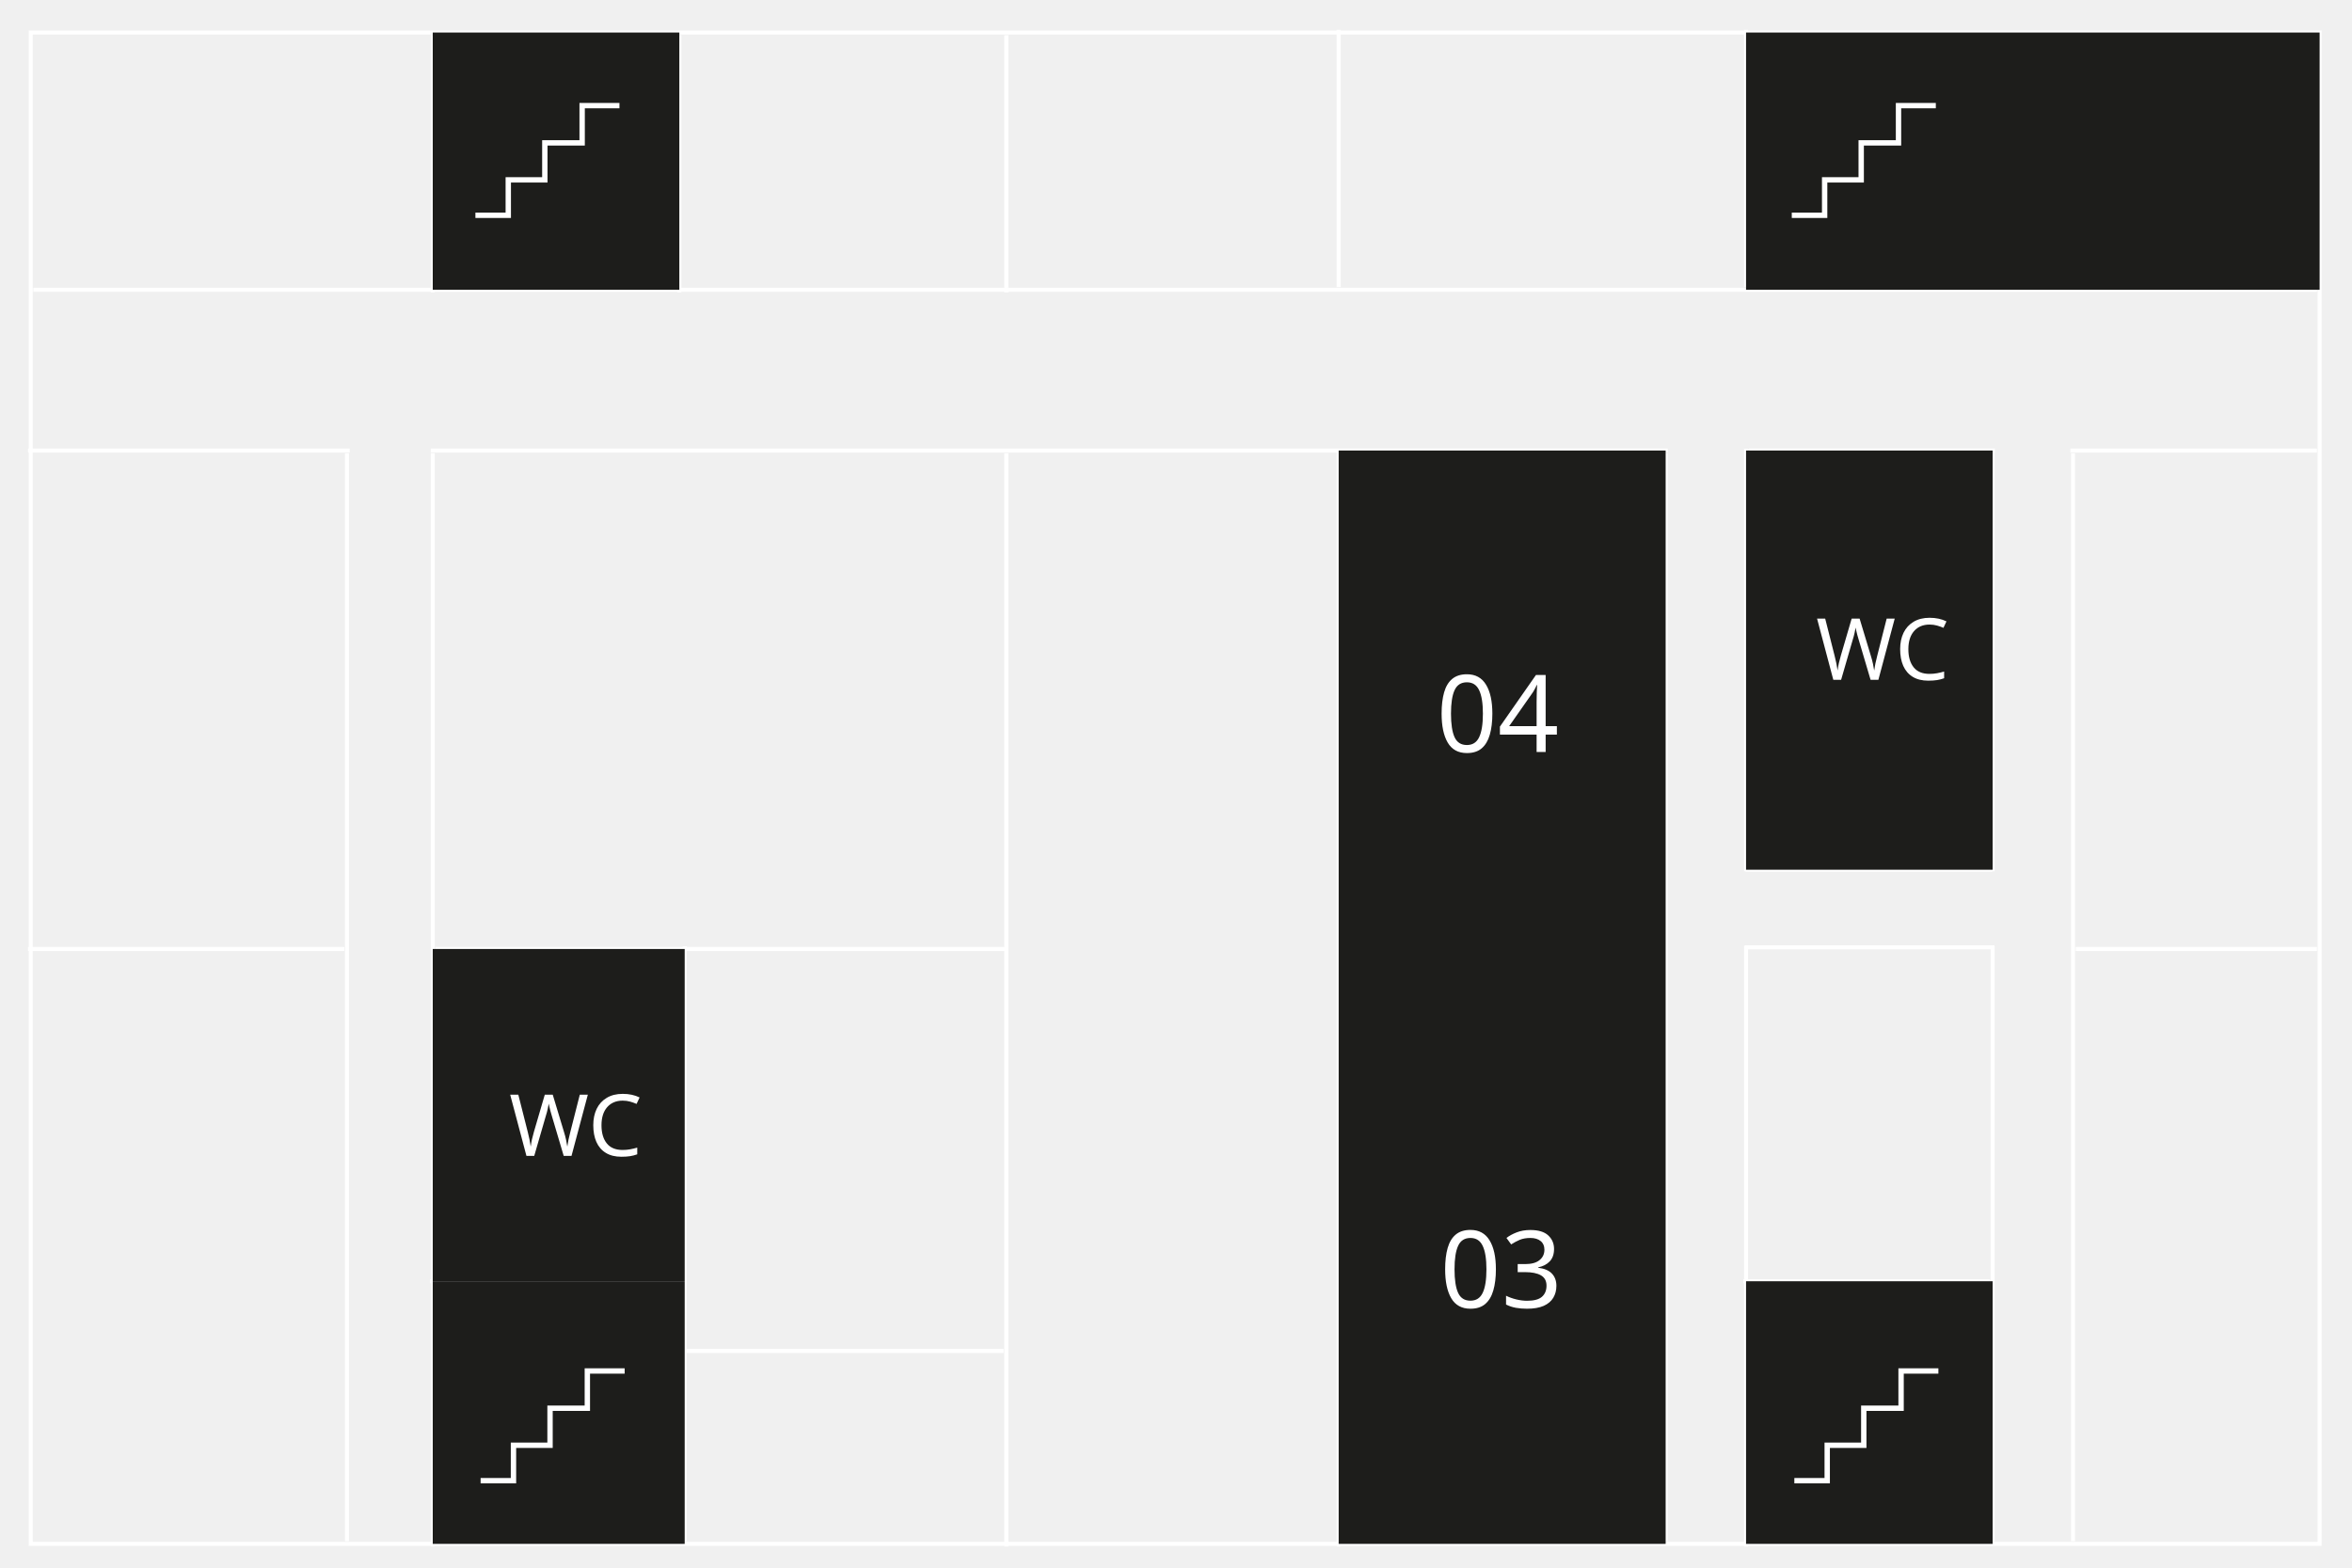
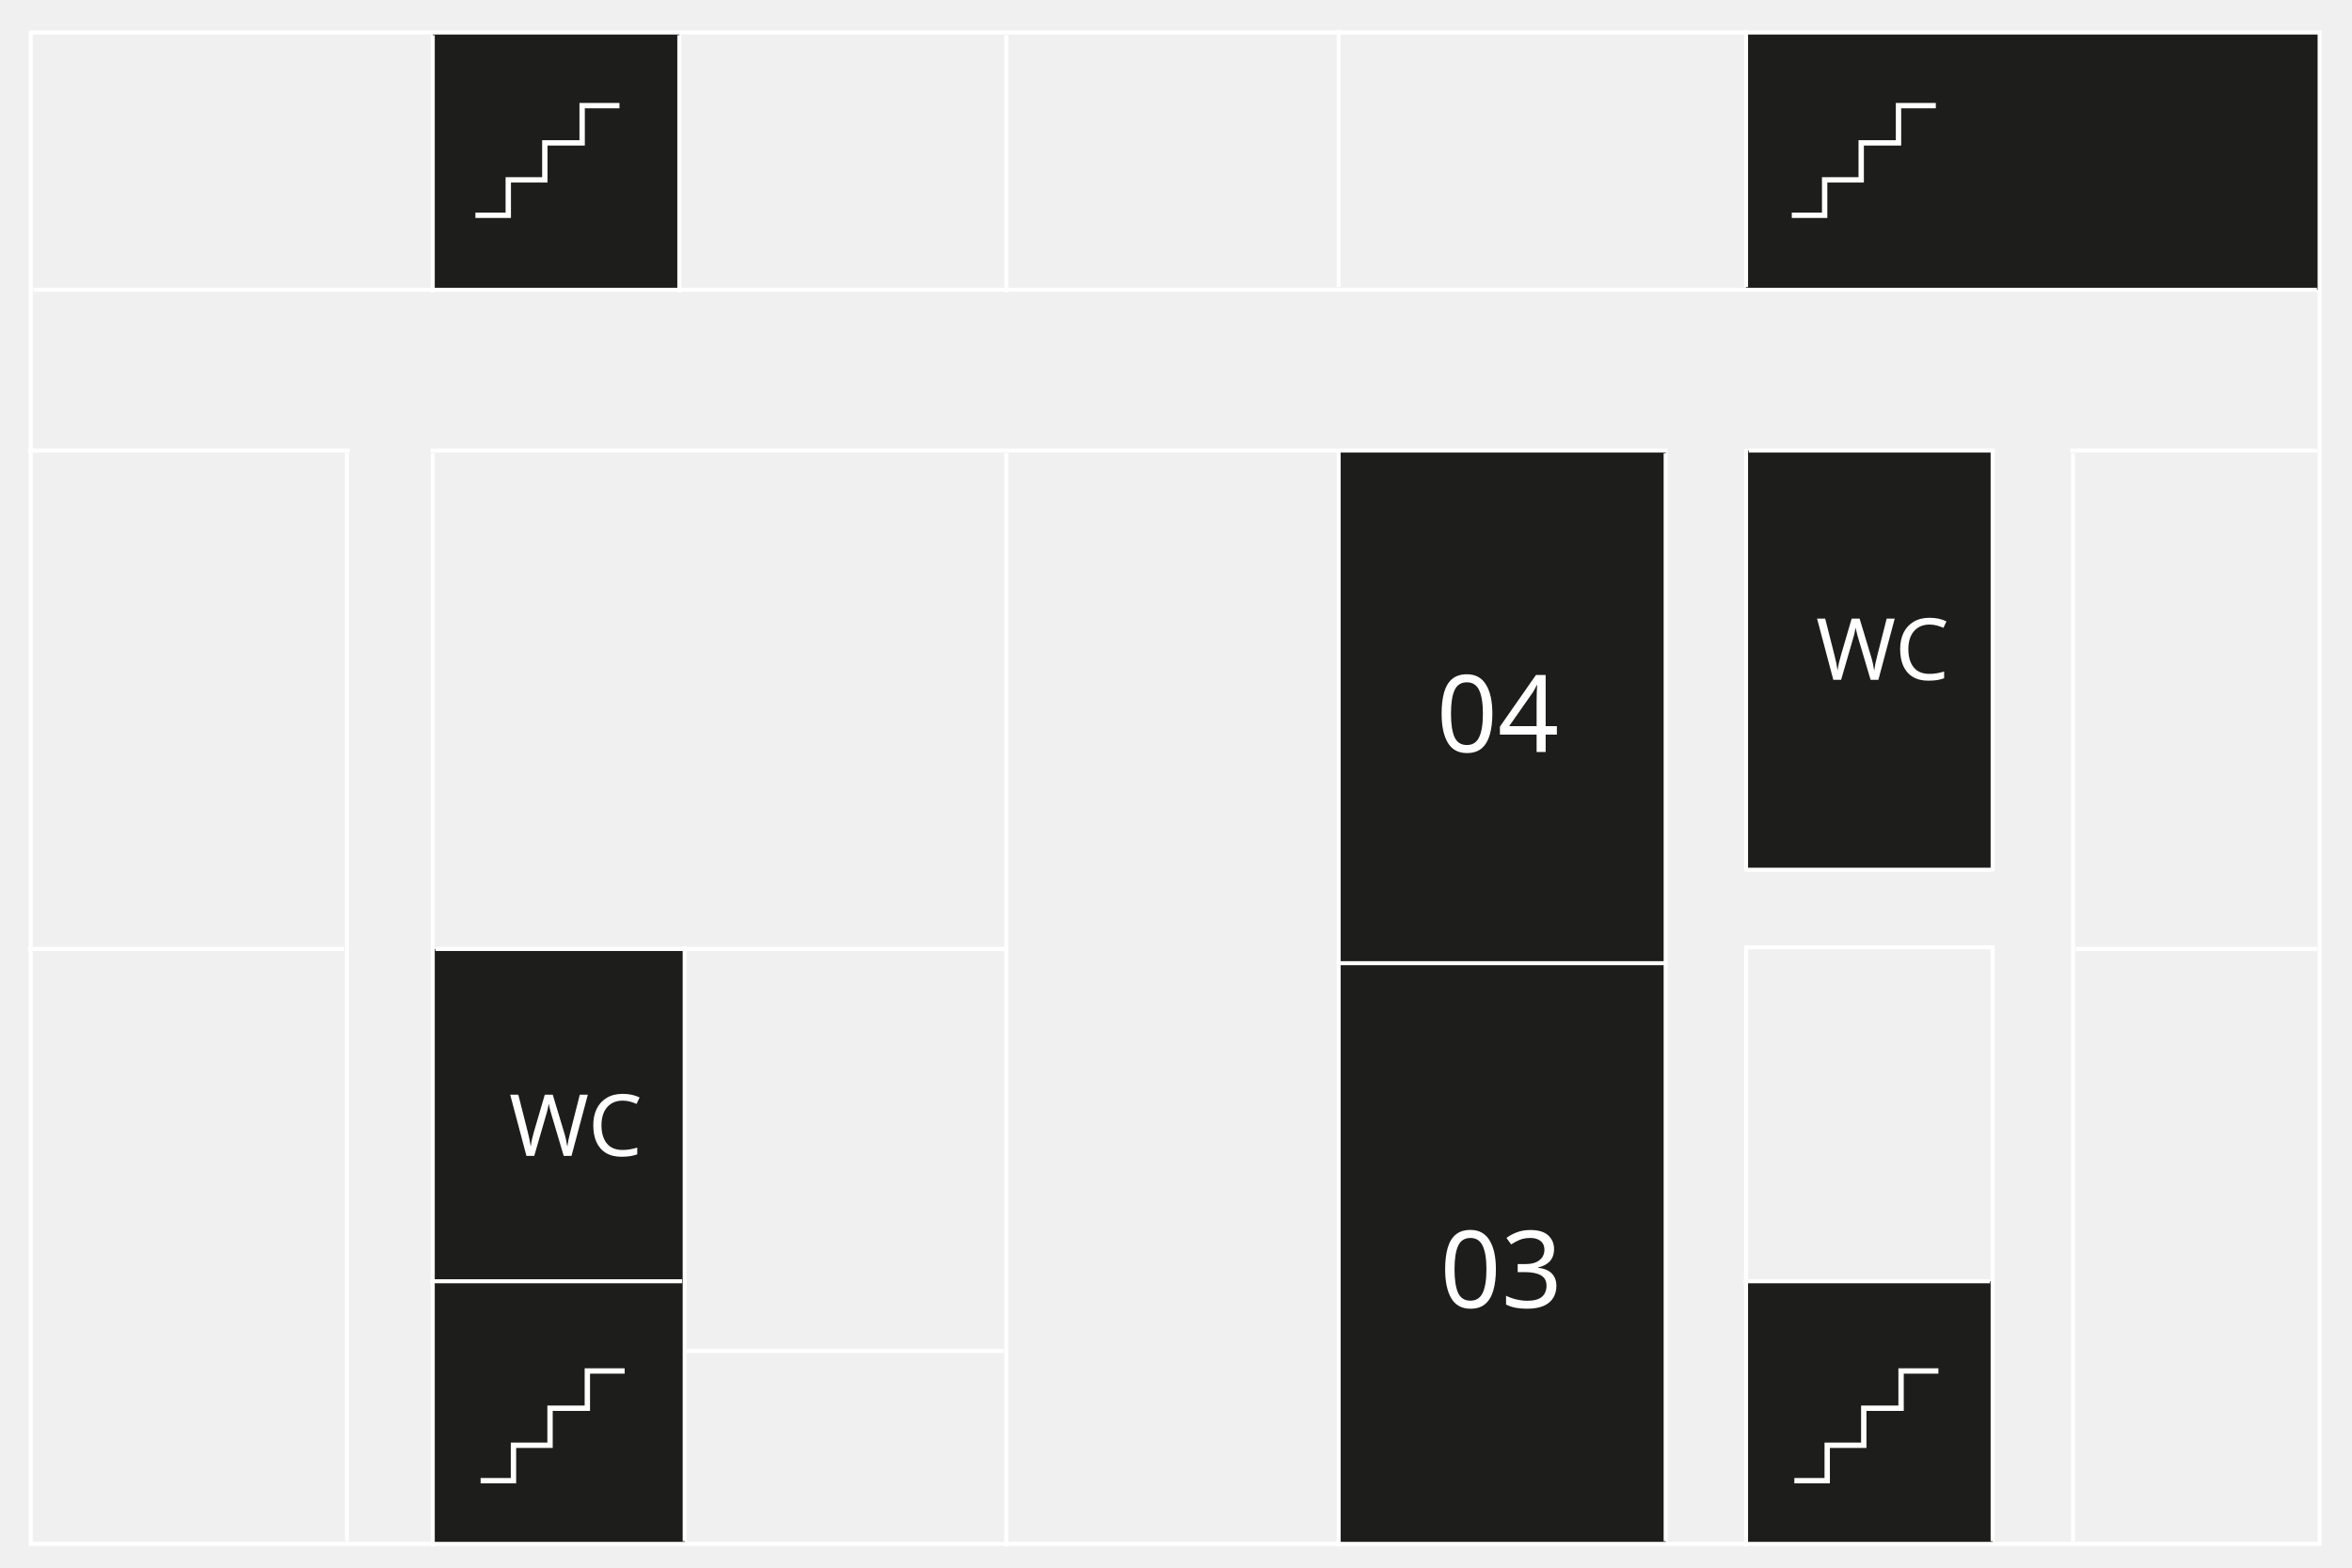
<svg xmlns="http://www.w3.org/2000/svg" viewBox="0 0 438.77 292.49">
  <defs>
-     <style>.cls-1,.cls-5{fill:none;stroke:#fff;stroke-miterlimit:10;}.cls-1{stroke-width:0.75px;}.cls-2{fill:#1d1d1b;}.cls-3{font-size:20px;}.cls-3,.cls-4{fill:#fff;font-family:RobotoMono-Regular, Roboto Mono;}.cls-4{font-size:16px;}</style>
+     <style>.cls-1{fill:#1d1d1b;}.cls-2{font-size:20px;}.cls-2,.cls-3{fill:#fff;font-family:RobotoMono-Regular, Roboto Mono;}.cls-3{font-size:16px;}.cls-4,.cls-5{fill:none;stroke:#fff;stroke-miterlimit:10;}.cls-5{stroke-width:0.75px;}</style>
  </defs>
-   <g id="Contorno">
-     <g id="Nivel1">
-       <polygon class="cls-1" points="432.73 177.07 432.73 288.07 386.73 288.07 371.73 288.07 325.73 288.07 310.73 288.07 249.73 288.07 187.73 288.07 127.73 288.07 80.73 288.07 64.73 288.07 5.73 288.07 5.73 177.07 5.73 84.07 5.73 54.07 5.73 6.07 80.73 6.07 126.73 6.07 187.73 6.07 249.73 6.07 325.73 6.07 432.73 6.07 432.73 54.07 432.73 84.07 432.73 177.07" />
-       <polyline class="cls-1" points="6.23 54.07 80.73 54.07 126.73 54.07 187.73 54.07 249.73 54.07 325.73 54.07 432.23 54.07" />
-       <polyline class="cls-1" points="80.73 6.57 80.73 54.07 80.73 54.57" />
-       <polyline class="cls-1" points="126.73 6.57 126.73 54.07 126.73 54.57" />
-       <polyline class="cls-1" points="187.73 6.57 187.73 54.07 187.73 54.57" />
-       <polyline class="cls-1" points="249.73 5.57 249.73 6.07 249.73 53.57" />
-       <polyline class="cls-1" points="325.73 5.57 325.73 6.07 325.73 53.57" />
-       <polyline class="cls-1" points="64.73 84.57 64.73 177.07 64.73 287.57" />
-       <polyline class="cls-1" points="80.73 84.57 80.73 177.07 80.73 239.07 80.73 288.07 80.73 288.57" />
-       <polyline class="cls-1" points="187.73 84.57 187.73 177.07 187.73 252.07 187.73 288.07 187.73 288.57" />
-       <polyline class="cls-1" points="249.73 84.03 249.73 84.07 249.73 179.72 249.73 288.07 249.73 288.57" />
-       <polyline class="cls-1" points="310.73 84.57 310.73 179.72 310.73 287.57" />
-       <polyline class="cls-1" points="386.73 84.57 386.73 177.07 386.73 287.57" />
-       <polyline class="cls-1" points="80.36 84.07 80.73 84.07 187.73 84.07 249.73 84.07 310.73 84.07 311.13 84.07" />
-       <polyline class="cls-1" points="386.23 84.07 386.73 84.07 432.23 84.07" />
-       <polyline class="cls-1" points="5.23 84.07 5.73 84.07 64.73 84.07 65.23 84.07" />
-       <polyline class="cls-1" points="326.23 84.07 371.73 84.07 372.15 84.07" />
-       <polyline class="cls-1" points="325.73 83.72 325.73 84.07 325.73 162.28 325.73 162.57" />
-       <polyline class="cls-1" points="371.64 162.28 325.73 162.28 325.64 162.28" />
-       <polyline class="cls-1" points="371.73 162.57 371.73 162.28 371.73 84.07 371.73 83.88" />
-       <polyline class="cls-1" points="325.44 176.76 325.73 176.76 371.73 176.76 372.08 176.76" />
-       <polyline class="cls-1" points="325.73 176.57 325.73 176.76 325.73 239.07 325.73 288.07 325.73 288.57" />
-       <polyline class="cls-1" points="371.23 239.07 325.73 239.07 325.23 239.07" />
-       <polyline class="cls-1" points="371.73 287.57 371.73 239.07 371.73 176.76 371.73 176.57" />
-       <polyline class="cls-1" points="187.85 177.07 187.73 177.07 127.73 177.07 81.23 177.07" />
-       <line class="cls-1" x1="432.23" y1="177.07" x2="387.23" y2="177.07" />
-       <polyline class="cls-1" points="310.97 179.72 310.73 179.72 249.85 179.72" />
-       <polyline class="cls-1" points="127.73 176.57 127.73 177.07 127.73 239.07 127.73 252.07 127.73 287.57" />
-       <polyline class="cls-1" points="127.23 239.07 80.73 239.07 80.23 239.07" />
-       <polyline class="cls-1" points="187.23 252.07 127.73 252.07 127.59 252.07" />
-       <polyline class="cls-1" points="64.23 177.07 5.73 177.07 5.23 177.07" />
-     </g>
-   </g>
  <g id="ESPACIOS">
-     <g id="Nivel2-3" data-name="Nivel2">
+     <g id="Nivel2-2" data-name="Nivel2">
      <g id="space-04">
-         <polygon class="cls-2" points="310.73 84.57 310.73 179.72 249.85 179.72 249.73 179.72 249.73 84.07 310.73 84.07 310.73 84.57" />
-         <text class="cls-3" transform="translate(267.95 140.31)">04</text>
+         <polygon class="cls-1" points="310.73 84.57 310.73 179.72 249.85 179.72 249.73 179.72 249.73 84.07 310.73 84.07 310.73 84.57" />
+         <text class="cls-2" transform="translate(267.95 140.31)">04</text>
      </g>
      <g id="space-03">
-         <polygon class="cls-2" points="310.73 287.57 310.73 288.07 249.73 288.07 249.73 179.72 249.85 179.72 310.73 179.72 310.73 287.57" />
-         <text class="cls-3" transform="translate(268.61 243.99)">03</text>
+         <polygon class="cls-1" points="310.73 287.57 310.73 288.07 249.73 288.07 249.73 179.72 249.85 179.72 310.73 179.72 310.73 287.57" />
+         <text class="cls-2" transform="translate(268.61 243.99)">03</text>
      </g>
      <g id="WC-2" data-name="WC">
-         <polygon class="cls-2" points="127.73 177.07 127.73 239.07 127.23 239.07 80.73 239.07 80.73 177.07 81.23 177.07 127.73 177.07" />
-         <polygon class="cls-2" points="371.73 84.07 371.73 162.28 371.64 162.28 325.73 162.28 325.73 84.07 326.23 84.07 371.73 84.07" />
-         <text class="cls-4" transform="translate(94.99 215.68)">WC</text>
-         <text class="cls-4" transform="translate(338.79 126.85)">WC</text>
+         <polygon class="cls-1" points="127.73 177.07 127.73 239.07 127.23 239.07 80.73 239.07 80.73 177.07 81.23 177.07 127.73 177.07" />
+         <polygon class="cls-1" points="371.73 84.07 371.73 162.28 371.64 162.28 325.73 162.28 325.73 84.07 326.23 84.07 371.73 84.07" />
+         <text class="cls-3" transform="translate(94.99 215.68)">WC</text>
+         <text class="cls-3" transform="translate(338.79 126.85)">WC</text>
      </g>
      <g id="Escalera">
-         <polygon class="cls-2" points="371.73 287.57 371.73 288.07 325.73 288.07 325.73 239.07 371.23 239.07 371.73 239.07 371.73 287.57" />
-         <polygon class="cls-2" points="127.73 252.07 127.73 287.57 127.73 288.07 80.73 288.07 80.73 239.07 127.23 239.07 127.73 239.07 127.73 252.07" />
-         <polygon class="cls-2" points="432.73 6.07 432.73 54.07 432.23 54.07 325.73 54.07 325.73 53.57 325.73 6.07 432.73 6.07" />
-         <polygon class="cls-2" points="126.73 6.57 126.73 54.07 80.73 54.07 80.73 6.57 80.73 6.07 126.73 6.07 126.73 6.57" />
-         <polyline class="cls-5" points="116.53 255.81 109.57 255.81 109.57 262.76 102.61 262.76 102.61 269.67 95.79 269.67 95.79 276.28 89.66 276.28" />
-         <polyline class="cls-5" points="361.61 255.81 354.65 255.81 354.65 262.76 347.69 262.76 347.69 269.67 340.87 269.67 340.87 276.28 334.74 276.28" />
-         <polyline class="cls-5" points="361.13 19.71 354.17 19.71 354.17 26.66 347.21 26.66 347.21 33.56 340.39 33.56 340.39 40.17 334.26 40.17" />
-         <polyline class="cls-5" points="115.56 19.71 108.6 19.71 108.6 26.66 101.64 26.66 101.64 33.56 94.82 33.56 94.82 40.17 88.69 40.17" />
+         <polygon class="cls-1" points="371.73 287.57 371.73 288.07 325.73 288.07 325.73 239.07 371.23 239.07 371.73 239.07 371.73 287.57" />
+         <polygon class="cls-1" points="127.73 252.07 127.73 287.57 127.73 288.07 80.73 288.07 80.73 239.07 127.23 239.07 127.73 239.07 127.73 252.07" />
+         <polygon class="cls-1" points="432.73 6.07 432.73 54.07 432.23 54.07 325.73 54.07 325.73 53.57 325.73 6.07 432.73 6.07" />
+         <polygon class="cls-1" points="126.73 6.57 126.73 54.07 80.73 54.07 80.73 6.57 80.73 6.07 126.73 6.07 126.73 6.57" />
+         <polyline class="cls-4" points="116.53 255.81 109.57 255.81 109.57 262.76 102.61 262.76 102.61 269.67 95.79 269.67 95.79 276.28 89.66 276.28" />
+         <polyline class="cls-4" points="361.61 255.81 354.65 255.81 354.65 262.76 347.69 262.76 347.69 269.67 340.87 269.67 340.87 276.28 334.74 276.28" />
+         <polyline class="cls-4" points="361.13 19.71 354.17 19.71 354.17 26.66 347.21 26.66 347.21 33.56 340.39 33.56 340.39 40.17 334.26 40.17" />
+         <polyline class="cls-4" points="115.56 19.71 108.6 19.71 108.6 26.66 101.64 26.66 101.64 33.56 94.82 33.56 94.82 40.17 88.69 40.17" />
      </g>
    </g>
  </g>
+   <g id="Contorno">
+     <g id="Nivel1-3" data-name="Nivel1">
+       <polygon class="cls-5" points="432.73 177.07 432.73 288.07 386.73 288.07 371.73 288.07 325.73 288.07 310.73 288.07 249.73 288.07 187.73 288.07 127.73 288.07 80.73 288.07 64.73 288.07 5.73 288.07 5.73 177.07 5.73 84.07 5.73 54.07 5.73 6.07 80.73 6.07 126.73 6.07 187.73 6.07 249.73 6.07 325.73 6.07 432.73 6.07 432.73 54.07 432.73 84.07 432.73 177.07" />
+       <polyline class="cls-5" points="6.23 54.07 80.73 54.07 126.73 54.07 187.73 54.07 249.73 54.07 325.73 54.07 432.23 54.07" />
+       <polyline class="cls-5" points="80.73 6.57 80.73 54.07 80.73 54.57" />
+       <polyline class="cls-5" points="126.73 6.57 126.73 54.07 126.73 54.57" />
+       <polyline class="cls-5" points="187.73 6.57 187.73 54.07 187.73 54.57" />
+       <polyline class="cls-5" points="249.73 5.57 249.73 6.07 249.73 53.57" />
+       <polyline class="cls-5" points="325.73 5.57 325.73 6.07 325.73 53.57" />
+       <polyline class="cls-5" points="64.73 84.57 64.73 177.07 64.73 287.57" />
+       <polyline class="cls-5" points="80.73 84.57 80.73 177.07 80.73 239.07 80.73 288.07 80.73 288.57" />
+       <polyline class="cls-5" points="187.73 84.57 187.73 177.07 187.73 252.07 187.73 288.07 187.73 288.57" />
+       <polyline class="cls-5" points="249.73 84.03 249.73 84.07 249.73 179.72 249.73 288.07 249.73 288.57" />
+       <polyline class="cls-5" points="310.73 84.57 310.73 179.72 310.73 287.57" />
+       <polyline class="cls-5" points="386.73 84.57 386.73 177.07 386.73 287.57" />
+       <polyline class="cls-5" points="80.36 84.07 80.73 84.07 187.73 84.07 249.73 84.07 310.73 84.07 311.13 84.07" />
+       <polyline class="cls-5" points="386.23 84.07 386.73 84.07 432.23 84.07" />
+       <polyline class="cls-5" points="5.23 84.07 5.73 84.07 64.73 84.07 65.23 84.07" />
+       <polyline class="cls-5" points="326.23 84.07 371.73 84.07 372.15 84.07" />
+       <polyline class="cls-5" points="325.73 83.72 325.73 84.07 325.73 162.28 325.73 162.57" />
+       <polyline class="cls-5" points="371.64 162.28 325.73 162.28 325.64 162.28" />
+       <polyline class="cls-5" points="371.73 162.57 371.73 162.28 371.73 84.07 371.73 83.88" />
+       <polyline class="cls-5" points="325.44 176.76 325.73 176.76 371.73 176.76 372.08 176.76" />
+       <polyline class="cls-5" points="325.73 176.57 325.73 176.76 325.73 239.07 325.73 288.07 325.73 288.57" />
+       <polyline class="cls-5" points="371.23 239.07 325.73 239.07 325.23 239.07" />
+       <polyline class="cls-5" points="371.73 287.57 371.73 239.07 371.73 176.76 371.73 176.57" />
+       <polyline class="cls-5" points="187.85 177.07 187.73 177.07 127.73 177.07 81.23 177.07" />
+       <line class="cls-5" x1="432.23" y1="177.07" x2="387.23" y2="177.07" />
+       <polyline class="cls-5" points="310.97 179.72 310.73 179.72 249.85 179.72" />
+       <polyline class="cls-5" points="127.73 176.57 127.73 177.07 127.73 239.07 127.73 252.07 127.73 287.57" />
+       <polyline class="cls-5" points="127.23 239.07 80.73 239.07 80.23 239.07" />
+       <polyline class="cls-5" points="187.23 252.07 127.73 252.07 127.59 252.07" />
+       <polyline class="cls-5" points="64.23 177.07 5.73 177.07 5.23 177.07" />
+     </g>
+   </g>
</svg>
